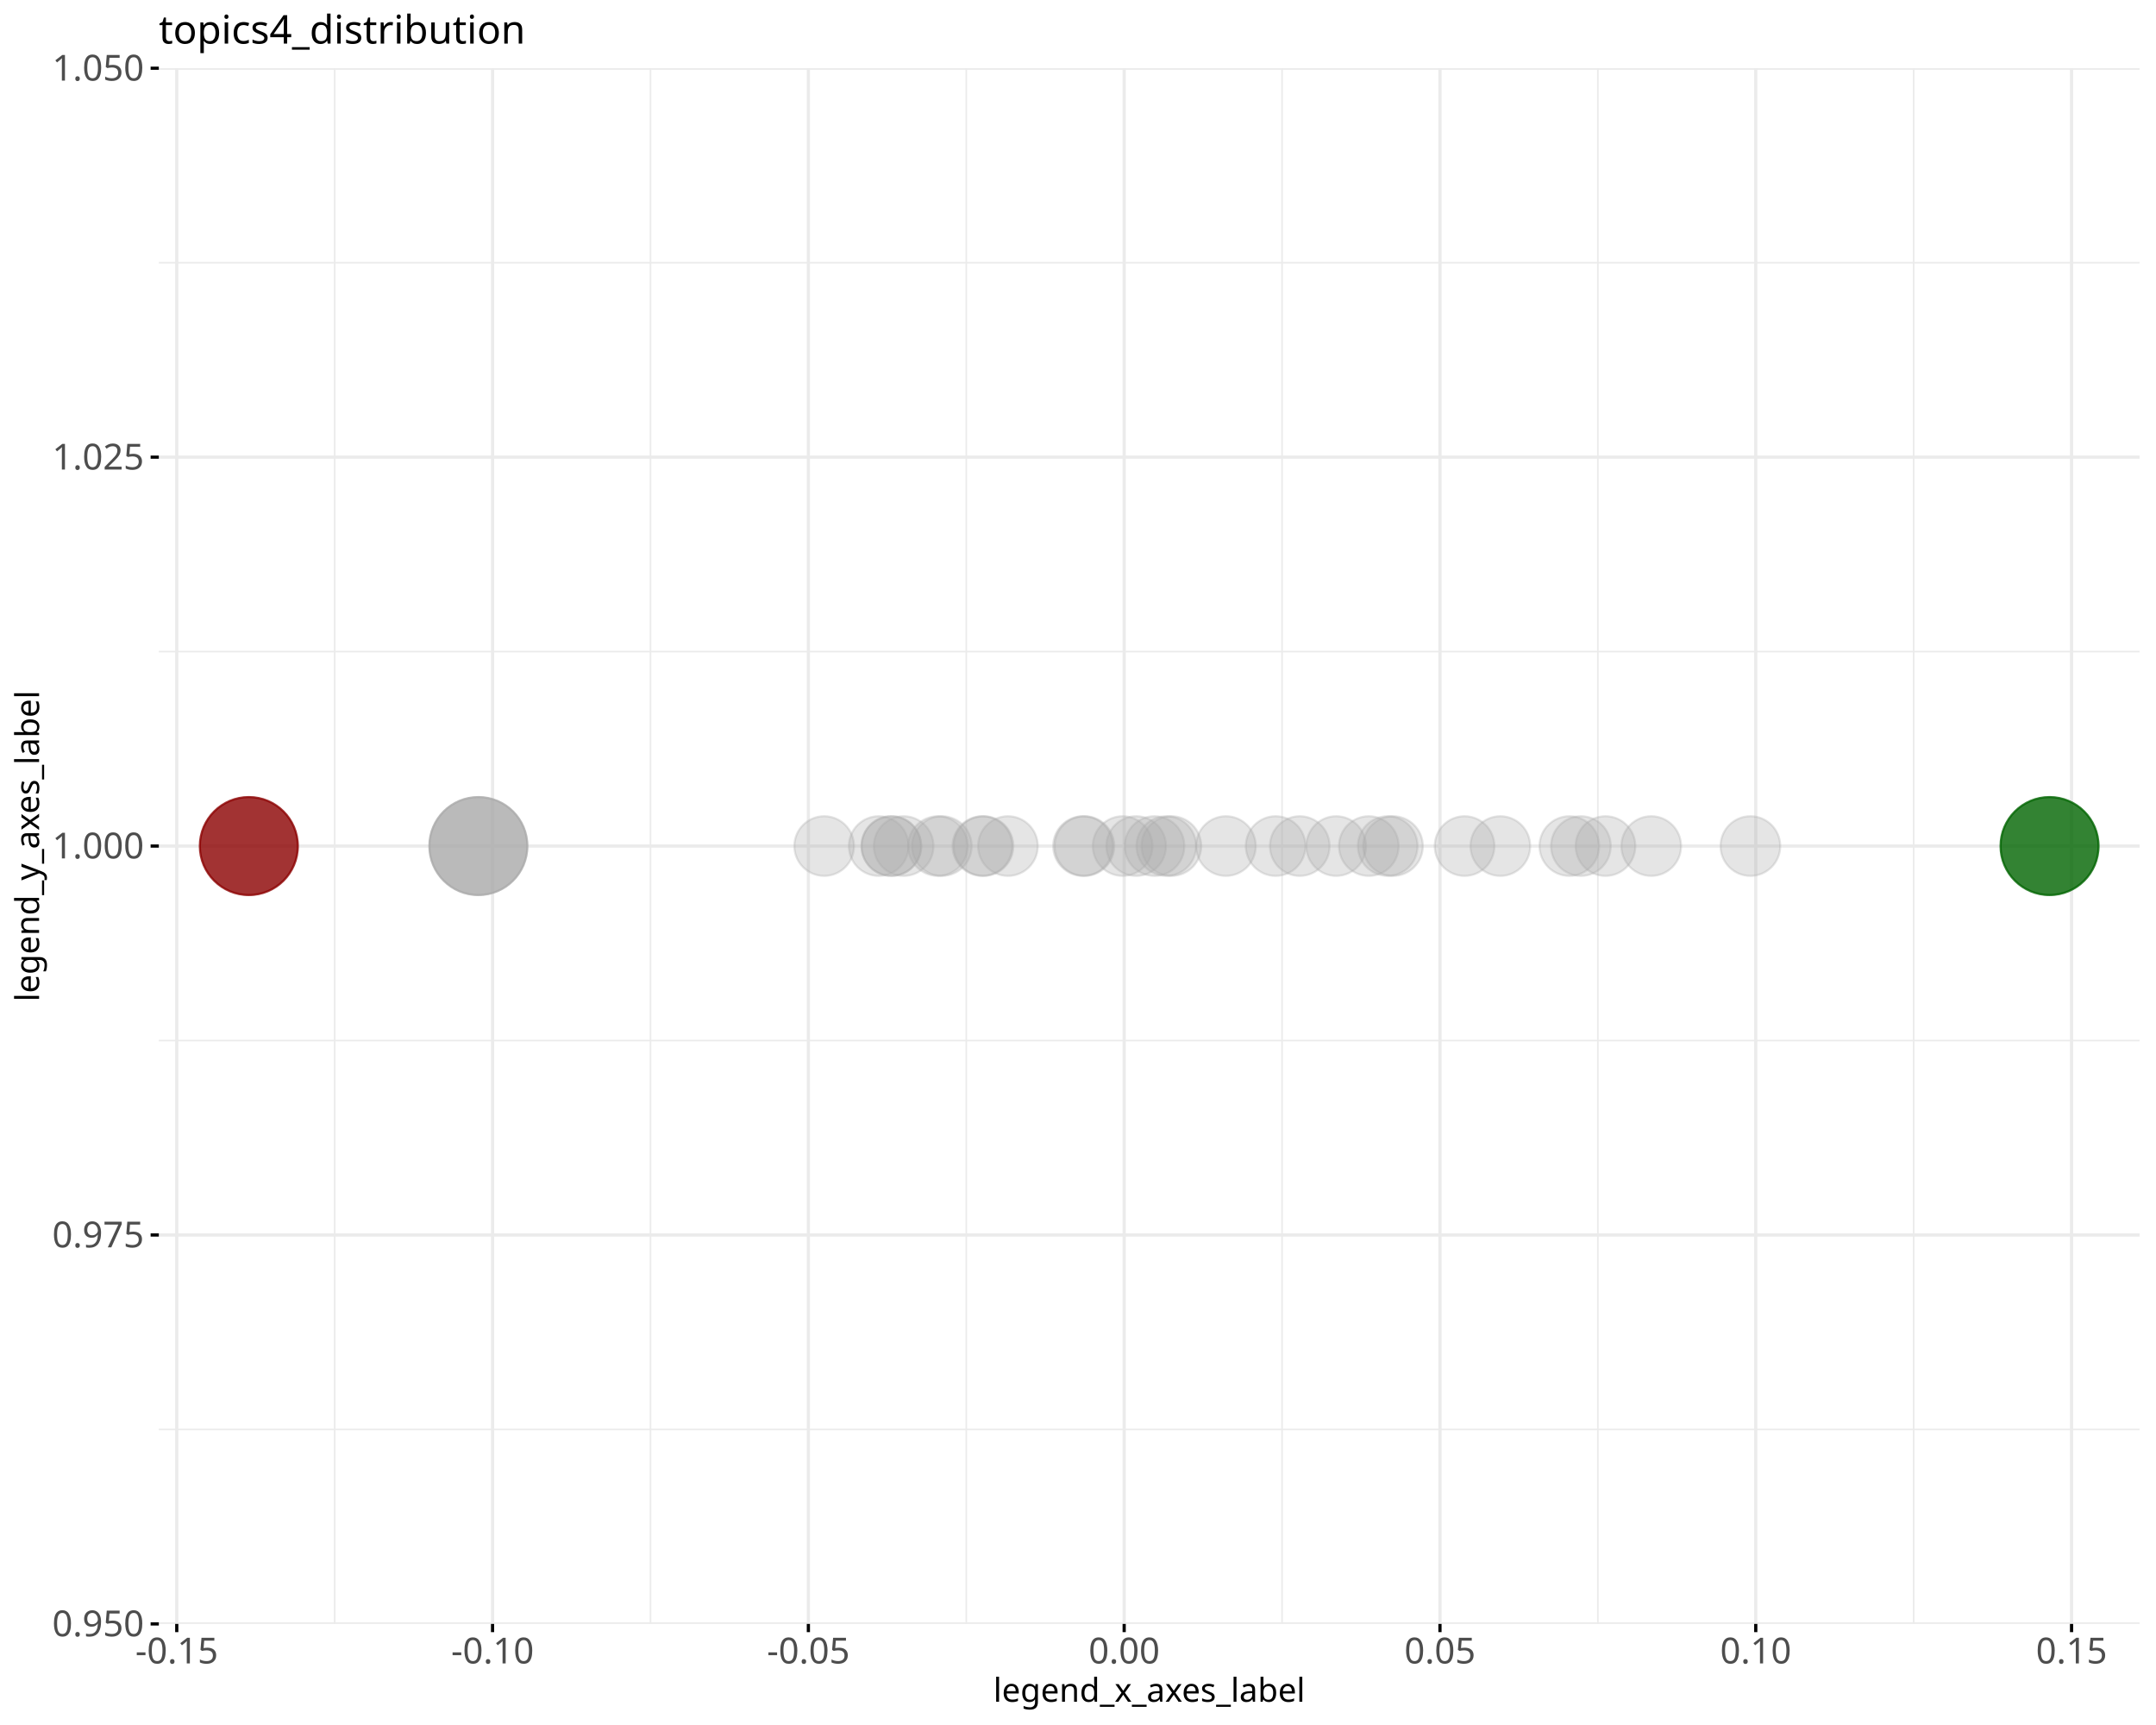
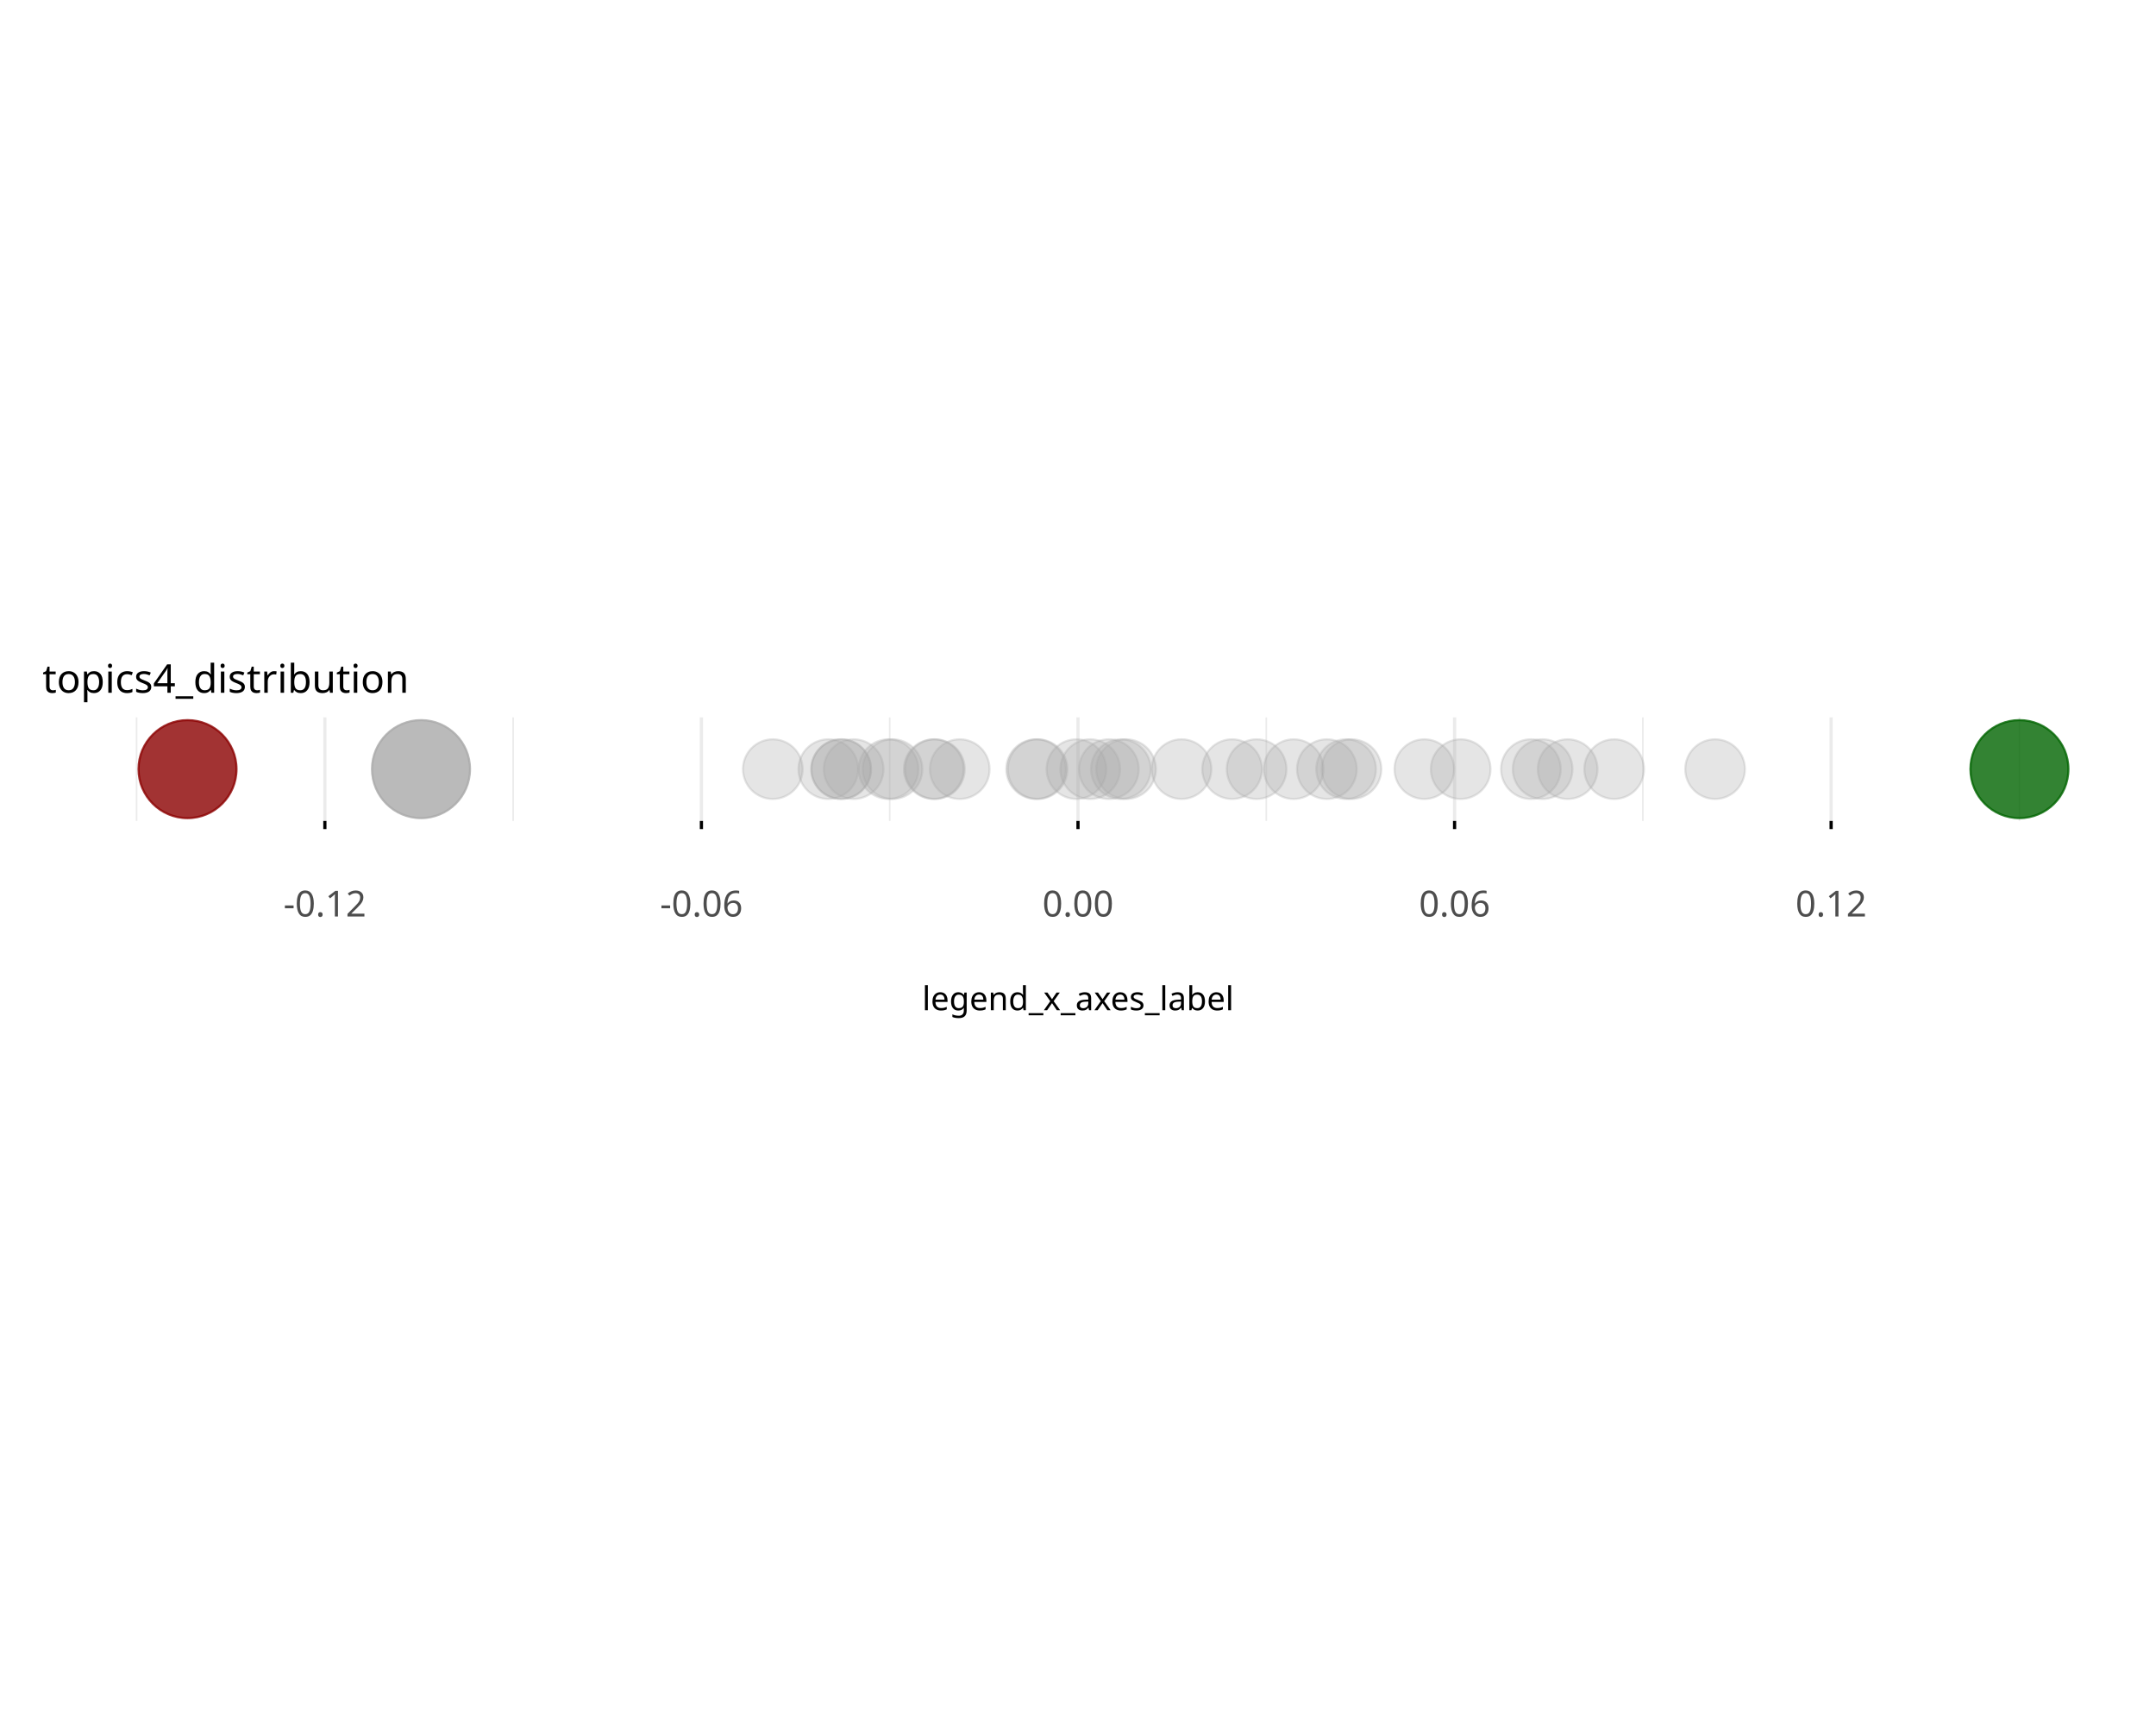
<svg xmlns="http://www.w3.org/2000/svg" class="svglite" data-engine-version="2.0" width="720.00pt" height="576.00pt" viewBox="0 0 720.00 576.00">
  <defs>
    <style type="text/css">
    .svglite line, .svglite polyline, .svglite polygon, .svglite path, .svglite rect, .svglite circle {
      fill: none;
      stroke: #000000;
      stroke-linecap: round;
      stroke-linejoin: round;
      stroke-miterlimit: 10.00;
    }
  </style>
  </defs>
  <rect width="100%" height="100%" style="stroke: none; fill: #FFFFFF;" />
  <defs>
    <clipPath id="cpMC4wMHw3MjAuMDB8MC4wMHw1NzYuMDA=">
      <rect x="0.00" y="0.00" width="720.00" height="576.00" />
    </clipPath>
  </defs>
  <g clip-path="url(#cpMC4wMHw3MjAuMDB8MC4wMHw1NzYuMDA=)">
</g>
  <defs>
-     <clipPath id="cpNTMuMDR8NzE0LjUyfDIyLjc4fDU0Mi4yNQ==">
-       <rect x="53.04" y="22.78" width="661.48" height="519.46" />
+     <clipPath id="cpMC4wMHw3MjAuMDB8MjA4LjA1fDM2Ny45NQ==">
+       <rect x="0.00" y="208.05" width="720.00" height="159.89" />
    </clipPath>
  </defs>
-   <g clip-path="url(#cpNTMuMDR8NzE0LjUyfDIyLjc4fDU0Mi4yNQ==)">
-     <polyline points="53.04,477.31 714.52,477.31 " style="stroke-width: 0.53; stroke: #EBEBEB; stroke-linecap: butt;" />
-     <polyline points="53.04,347.45 714.52,347.45 " style="stroke-width: 0.53; stroke: #EBEBEB; stroke-linecap: butt;" />
-     <polyline points="53.04,217.58 714.52,217.58 " style="stroke-width: 0.53; stroke: #EBEBEB; stroke-linecap: butt;" />
-     <polyline points="53.04,87.72 714.52,87.72 " style="stroke-width: 0.53; stroke: #EBEBEB; stroke-linecap: butt;" />
-     <polyline points="111.76,542.25 111.76,22.78 " style="stroke-width: 0.53; stroke: #EBEBEB; stroke-linecap: butt;" />
-     <polyline points="217.23,542.25 217.23,22.78 " style="stroke-width: 0.53; stroke: #EBEBEB; stroke-linecap: butt;" />
-     <polyline points="322.69,542.25 322.69,22.78 " style="stroke-width: 0.53; stroke: #EBEBEB; stroke-linecap: butt;" />
-     <polyline points="428.15,542.25 428.15,22.78 " style="stroke-width: 0.53; stroke: #EBEBEB; stroke-linecap: butt;" />
-     <polyline points="533.61,542.25 533.61,22.78 " style="stroke-width: 0.53; stroke: #EBEBEB; stroke-linecap: butt;" />
-     <polyline points="639.07,542.25 639.07,22.78 " style="stroke-width: 0.53; stroke: #EBEBEB; stroke-linecap: butt;" />
-     <polyline points="53.04,542.25 714.52,542.25 " style="stroke-width: 1.07; stroke: #EBEBEB; stroke-linecap: butt;" />
-     <polyline points="53.04,412.38 714.52,412.38 " style="stroke-width: 1.07; stroke: #EBEBEB; stroke-linecap: butt;" />
-     <polyline points="53.04,282.51 714.52,282.51 " style="stroke-width: 1.07; stroke: #EBEBEB; stroke-linecap: butt;" />
-     <polyline points="53.04,152.65 714.52,152.65 " style="stroke-width: 1.07; stroke: #EBEBEB; stroke-linecap: butt;" />
-     <polyline points="53.04,22.78 714.52,22.78 " style="stroke-width: 1.07; stroke: #EBEBEB; stroke-linecap: butt;" />
-     <polyline points="59.03,542.25 59.03,22.78 " style="stroke-width: 1.07; stroke: #EBEBEB; stroke-linecap: butt;" />
-     <polyline points="164.49,542.25 164.49,22.78 " style="stroke-width: 1.07; stroke: #EBEBEB; stroke-linecap: butt;" />
-     <polyline points="269.96,542.25 269.96,22.78 " style="stroke-width: 1.07; stroke: #EBEBEB; stroke-linecap: butt;" />
-     <polyline points="375.42,542.25 375.42,22.78 " style="stroke-width: 1.07; stroke: #EBEBEB; stroke-linecap: butt;" />
-     <polyline points="480.88,542.25 480.88,22.78 " style="stroke-width: 1.07; stroke: #EBEBEB; stroke-linecap: butt;" />
-     <polyline points="586.34,542.25 586.34,22.78 " style="stroke-width: 1.07; stroke: #EBEBEB; stroke-linecap: butt;" />
-     <polyline points="691.80,542.25 691.80,22.78 " style="stroke-width: 1.07; stroke: #EBEBEB; stroke-linecap: butt;" />
-     <circle cx="389.50" cy="282.51" r="9.96" style="stroke-width: 0.71; stroke: #A9A9A9; stroke-opacity: 0.30; fill: #A9A9A9; fill-opacity: 0.30;" />
-     <circle cx="297.67" cy="282.51" r="9.96" style="stroke-width: 0.71; stroke: #A9A9A9; stroke-opacity: 0.30; fill: #A9A9A9; fill-opacity: 0.30;" />
-     <circle cx="489.10" cy="282.51" r="9.96" style="stroke-width: 0.71; stroke: #A9A9A9; stroke-opacity: 0.30; fill: #A9A9A9; fill-opacity: 0.30;" />
-     <circle cx="434.06" cy="282.51" r="9.96" style="stroke-width: 0.71; stroke: #A9A9A9; stroke-opacity: 0.30; fill: #A9A9A9; fill-opacity: 0.30;" />
-     <circle cx="501.04" cy="282.51" r="9.96" style="stroke-width: 0.71; stroke: #A9A9A9; stroke-opacity: 0.30; fill: #A9A9A9; fill-opacity: 0.30;" />
-     <circle cx="584.55" cy="282.51" r="9.96" style="stroke-width: 0.71; stroke: #A9A9A9; stroke-opacity: 0.30; fill: #A9A9A9; fill-opacity: 0.30;" />
-     <circle cx="465.19" cy="282.51" r="9.96" style="stroke-width: 0.71; stroke: #A9A9A9; stroke-opacity: 0.30; fill: #A9A9A9; fill-opacity: 0.30;" />
-     <circle cx="457.12" cy="282.51" r="9.96" style="stroke-width: 0.71; stroke: #A9A9A9; stroke-opacity: 0.30; fill: #A9A9A9; fill-opacity: 0.30;" />
-     <circle cx="313.22" cy="282.51" r="9.96" style="stroke-width: 0.71; stroke: #A9A9A9; stroke-opacity: 0.30; fill: #A9A9A9; fill-opacity: 0.30;" />
-     <circle cx="301.78" cy="282.51" r="9.96" style="stroke-width: 0.71; stroke: #A9A9A9; stroke-opacity: 0.30; fill: #A9A9A9; fill-opacity: 0.30;" />
-     <circle cx="314.53" cy="282.51" r="9.96" style="stroke-width: 0.71; stroke: #A9A9A9; stroke-opacity: 0.30; fill: #A9A9A9; fill-opacity: 0.30;" />
-     <circle cx="385.55" cy="282.51" r="9.96" style="stroke-width: 0.71; stroke: #A9A9A9; stroke-opacity: 0.30; fill: #A9A9A9; fill-opacity: 0.30;" />
-     <circle cx="374.91" cy="282.51" r="9.96" style="stroke-width: 0.71; stroke: #A9A9A9; stroke-opacity: 0.30; fill: #A9A9A9; fill-opacity: 0.30;" />
-     <circle cx="328.06" cy="282.51" r="9.96" style="stroke-width: 0.71; stroke: #A9A9A9; stroke-opacity: 0.30; fill: #A9A9A9; fill-opacity: 0.30;" />
-     <circle cx="379.43" cy="282.51" r="9.96" style="stroke-width: 0.71; stroke: #A9A9A9; stroke-opacity: 0.30; fill: #A9A9A9; fill-opacity: 0.30;" />
-     <circle cx="527.95" cy="282.51" r="9.96" style="stroke-width: 0.71; stroke: #A9A9A9; stroke-opacity: 0.30; fill: #A9A9A9; fill-opacity: 0.30;" />
-     <circle cx="362.15" cy="282.51" r="9.96" style="stroke-width: 0.71; stroke: #A9A9A9; stroke-opacity: 0.30; fill: #A9A9A9; fill-opacity: 0.30;" />
-     <circle cx="446.22" cy="282.51" r="9.96" style="stroke-width: 0.71; stroke: #A9A9A9; stroke-opacity: 0.30; fill: #A9A9A9; fill-opacity: 0.30;" />
-     <circle cx="409.40" cy="282.51" r="9.96" style="stroke-width: 0.71; stroke: #A9A9A9; stroke-opacity: 0.30; fill: #A9A9A9; fill-opacity: 0.30;" />
-     <circle cx="536.16" cy="282.51" r="9.96" style="stroke-width: 0.71; stroke: #A9A9A9; stroke-opacity: 0.30; fill: #A9A9A9; fill-opacity: 0.30;" />
-     <circle cx="524.09" cy="282.51" r="9.96" style="stroke-width: 0.71; stroke: #A9A9A9; stroke-opacity: 0.30; fill: #A9A9A9; fill-opacity: 0.30;" />
-     <circle cx="328.45" cy="282.51" r="9.96" style="stroke-width: 0.71; stroke: #A9A9A9; stroke-opacity: 0.30; fill: #A9A9A9; fill-opacity: 0.30;" />
-     <circle cx="426.00" cy="282.51" r="9.96" style="stroke-width: 0.71; stroke: #A9A9A9; stroke-opacity: 0.30; fill: #A9A9A9; fill-opacity: 0.30;" />
-     <circle cx="297.67" cy="282.51" r="9.96" style="stroke-width: 0.71; stroke: #A9A9A9; stroke-opacity: 0.30; fill: #A9A9A9; fill-opacity: 0.30;" />
-     <circle cx="391.19" cy="282.51" r="9.96" style="stroke-width: 0.71; stroke: #A9A9A9; stroke-opacity: 0.30; fill: #A9A9A9; fill-opacity: 0.30;" />
-     <circle cx="293.45" cy="282.51" r="9.96" style="stroke-width: 0.71; stroke: #A9A9A9; stroke-opacity: 0.30; fill: #A9A9A9; fill-opacity: 0.30;" />
-     <circle cx="361.68" cy="282.51" r="9.96" style="stroke-width: 0.71; stroke: #A9A9A9; stroke-opacity: 0.30; fill: #A9A9A9; fill-opacity: 0.30;" />
-     <circle cx="275.24" cy="282.51" r="9.96" style="stroke-width: 0.71; stroke: #A9A9A9; stroke-opacity: 0.30; fill: #A9A9A9; fill-opacity: 0.30;" />
-     <circle cx="551.43" cy="282.51" r="9.96" style="stroke-width: 0.71; stroke: #A9A9A9; stroke-opacity: 0.30; fill: #A9A9A9; fill-opacity: 0.30;" />
-     <circle cx="463.43" cy="282.51" r="9.96" style="stroke-width: 0.71; stroke: #A9A9A9; stroke-opacity: 0.30; fill: #A9A9A9; fill-opacity: 0.30;" />
-     <circle cx="336.60" cy="282.51" r="9.96" style="stroke-width: 0.71; stroke: #A9A9A9; stroke-opacity: 0.30; fill: #A9A9A9; fill-opacity: 0.30;" />
-     <circle cx="83.10" cy="282.51" r="16.36" style="stroke-width: 0.71; stroke: #8B0000; stroke-opacity: 0.80; fill: #8B0000; fill-opacity: 0.80;" />
-     <circle cx="159.75" cy="282.51" r="16.36" style="stroke-width: 0.71; stroke: #A9A9A9; stroke-opacity: 0.80; fill: #A9A9A9; fill-opacity: 0.80;" />
-     <circle cx="684.45" cy="282.51" r="16.36" style="stroke-width: 0.71; stroke: #006400; stroke-opacity: 0.80; fill: #006400; fill-opacity: 0.80;" />
-   </g>
+   <g clip-path="url(#cpMC4wMHw3MjAuMDB8MjA4LjA1fDM2Ny45NQ==)">
+ </g>
  <g clip-path="url(#cpMC4wMHw3MjAuMDB8MC4wMHw1NzYuMDA=)">
-     <text x="48.10" y="546.38" text-anchor="end" style="font-size: 12.00px; fill: #4D4D4D; font-family: sans;" textLength="30.03px" lengthAdjust="spacingAndGlyphs">0.950</text>
-     <text x="48.10" y="416.51" text-anchor="end" style="font-size: 12.00px; fill: #4D4D4D; font-family: sans;" textLength="30.03px" lengthAdjust="spacingAndGlyphs">0.975</text>
-     <text x="48.10" y="286.64" text-anchor="end" style="font-size: 12.00px; fill: #4D4D4D; font-family: sans;" textLength="30.03px" lengthAdjust="spacingAndGlyphs">1.000</text>
-     <text x="48.10" y="156.78" text-anchor="end" style="font-size: 12.00px; fill: #4D4D4D; font-family: sans;" textLength="30.03px" lengthAdjust="spacingAndGlyphs">1.025</text>
-     <text x="48.10" y="26.91" text-anchor="end" style="font-size: 12.00px; fill: #4D4D4D; font-family: sans;" textLength="30.03px" lengthAdjust="spacingAndGlyphs">1.050</text>
-     <polyline points="50.30,542.25 53.04,542.25 " style="stroke-width: 1.07; stroke-linecap: butt;" />
-     <polyline points="50.30,412.38 53.04,412.38 " style="stroke-width: 1.07; stroke-linecap: butt;" />
-     <polyline points="50.30,282.51 53.04,282.51 " style="stroke-width: 1.07; stroke-linecap: butt;" />
-     <polyline points="50.30,152.65 53.04,152.65 " style="stroke-width: 1.07; stroke-linecap: butt;" />
-     <polyline points="50.30,22.78 53.04,22.78 " style="stroke-width: 1.07; stroke-linecap: butt;" />
-     <polyline points="59.03,544.99 59.03,542.25 " style="stroke-width: 1.07; stroke-linecap: butt;" />
-     <polyline points="164.49,544.99 164.49,542.25 " style="stroke-width: 1.07; stroke-linecap: butt;" />
-     <polyline points="269.96,544.99 269.96,542.25 " style="stroke-width: 1.07; stroke-linecap: butt;" />
-     <polyline points="375.42,544.99 375.42,542.25 " style="stroke-width: 1.07; stroke-linecap: butt;" />
-     <polyline points="480.88,544.99 480.88,542.25 " style="stroke-width: 1.07; stroke-linecap: butt;" />
-     <polyline points="586.34,544.99 586.34,542.25 " style="stroke-width: 1.07; stroke-linecap: butt;" />
-     <polyline points="691.80,544.99 691.80,542.25 " style="stroke-width: 1.07; stroke-linecap: butt;" />
-     <text x="59.03" y="555.44" text-anchor="middle" style="font-size: 12.00px; fill: #4D4D4D; font-family: sans;" textLength="27.35px" lengthAdjust="spacingAndGlyphs">-0.15</text>
-     <text x="164.49" y="555.44" text-anchor="middle" style="font-size: 12.00px; fill: #4D4D4D; font-family: sans;" textLength="27.35px" lengthAdjust="spacingAndGlyphs">-0.10</text>
-     <text x="269.96" y="555.44" text-anchor="middle" style="font-size: 12.00px; fill: #4D4D4D; font-family: sans;" textLength="27.35px" lengthAdjust="spacingAndGlyphs">-0.05</text>
-     <text x="375.42" y="555.44" text-anchor="middle" style="font-size: 12.00px; fill: #4D4D4D; font-family: sans;" textLength="23.36px" lengthAdjust="spacingAndGlyphs">0.00</text>
-     <text x="480.88" y="555.44" text-anchor="middle" style="font-size: 12.00px; fill: #4D4D4D; font-family: sans;" textLength="23.36px" lengthAdjust="spacingAndGlyphs">0.05</text>
-     <text x="586.34" y="555.44" text-anchor="middle" style="font-size: 12.00px; fill: #4D4D4D; font-family: sans;" textLength="23.36px" lengthAdjust="spacingAndGlyphs">0.10</text>
-     <text x="691.80" y="555.44" text-anchor="middle" style="font-size: 12.00px; fill: #4D4D4D; font-family: sans;" textLength="23.36px" lengthAdjust="spacingAndGlyphs">0.15</text>
-     <text x="383.78" y="568.24" text-anchor="middle" style="font-size: 11.00px; font-family: sans;" textLength="103.38px" lengthAdjust="spacingAndGlyphs">legend_x_axes_label</text>
-     <text transform="translate(13.05,282.51) rotate(-90)" text-anchor="middle" style="font-size: 11.00px; font-family: sans;" textLength="103.38px" lengthAdjust="spacingAndGlyphs">legend_y_axes_label</text>
-     <text x="53.04" y="14.56" style="font-size: 13.20px; font-family: sans;" textLength="113.01px" lengthAdjust="spacingAndGlyphs">topics4_distribution</text>
+     <polyline points="45.61,274.11 45.61,239.53 " style="stroke-width: 0.53; stroke: #EBEBEB; stroke-linecap: butt;" />
+     <polyline points="171.37,274.11 171.37,239.53 " style="stroke-width: 0.53; stroke: #EBEBEB; stroke-linecap: butt;" />
+     <polyline points="297.12,274.11 297.12,239.53 " style="stroke-width: 0.53; stroke: #EBEBEB; stroke-linecap: butt;" />
+     <polyline points="422.88,274.11 422.88,239.53 " style="stroke-width: 0.53; stroke: #EBEBEB; stroke-linecap: butt;" />
+     <polyline points="548.63,274.11 548.63,239.53 " style="stroke-width: 0.53; stroke: #EBEBEB; stroke-linecap: butt;" />
+     <polyline points="674.39,274.11 674.39,239.53 " style="stroke-width: 0.53; stroke: #EBEBEB; stroke-linecap: butt;" />
+     <polyline points="108.49,274.11 108.49,239.53 " style="stroke-width: 1.07; stroke: #EBEBEB; stroke-linecap: butt;" />
+     <polyline points="234.24,274.11 234.24,239.53 " style="stroke-width: 1.07; stroke: #EBEBEB; stroke-linecap: butt;" />
+     <polyline points="360.00,274.11 360.00,239.53 " style="stroke-width: 1.07; stroke: #EBEBEB; stroke-linecap: butt;" />
+     <polyline points="485.76,274.11 485.76,239.53 " style="stroke-width: 1.07; stroke: #EBEBEB; stroke-linecap: butt;" />
+     <polyline points="611.51,274.11 611.51,239.53 " style="stroke-width: 1.07; stroke: #EBEBEB; stroke-linecap: butt;" />
+     <circle cx="374.32" cy="256.82" r="9.96" style="stroke-width: 0.71; stroke: #A9A9A9; stroke-opacity: 0.30; fill: #A9A9A9; fill-opacity: 0.30;" />
+     <circle cx="280.91" cy="256.82" r="9.96" style="stroke-width: 0.71; stroke: #A9A9A9; stroke-opacity: 0.30; fill: #A9A9A9; fill-opacity: 0.30;" />
+     <circle cx="475.66" cy="256.82" r="9.96" style="stroke-width: 0.71; stroke: #A9A9A9; stroke-opacity: 0.30; fill: #A9A9A9; fill-opacity: 0.30;" />
+     <circle cx="419.65" cy="256.82" r="9.96" style="stroke-width: 0.71; stroke: #A9A9A9; stroke-opacity: 0.30; fill: #A9A9A9; fill-opacity: 0.30;" />
+     <circle cx="487.80" cy="256.82" r="9.96" style="stroke-width: 0.71; stroke: #A9A9A9; stroke-opacity: 0.30; fill: #A9A9A9; fill-opacity: 0.30;" />
+     <circle cx="572.76" cy="256.82" r="9.96" style="stroke-width: 0.71; stroke: #A9A9A9; stroke-opacity: 0.30; fill: #A9A9A9; fill-opacity: 0.30;" />
+     <circle cx="451.33" cy="256.82" r="9.96" style="stroke-width: 0.71; stroke: #A9A9A9; stroke-opacity: 0.30; fill: #A9A9A9; fill-opacity: 0.30;" />
+     <circle cx="443.11" cy="256.82" r="9.96" style="stroke-width: 0.71; stroke: #A9A9A9; stroke-opacity: 0.30; fill: #A9A9A9; fill-opacity: 0.30;" />
+     <circle cx="296.72" cy="256.82" r="9.96" style="stroke-width: 0.71; stroke: #A9A9A9; stroke-opacity: 0.30; fill: #A9A9A9; fill-opacity: 0.30;" />
+     <circle cx="285.09" cy="256.82" r="9.96" style="stroke-width: 0.71; stroke: #A9A9A9; stroke-opacity: 0.30; fill: #A9A9A9; fill-opacity: 0.30;" />
+     <circle cx="298.06" cy="256.82" r="9.96" style="stroke-width: 0.71; stroke: #A9A9A9; stroke-opacity: 0.30; fill: #A9A9A9; fill-opacity: 0.30;" />
+     <circle cx="370.31" cy="256.82" r="9.96" style="stroke-width: 0.71; stroke: #A9A9A9; stroke-opacity: 0.30; fill: #A9A9A9; fill-opacity: 0.30;" />
+     <circle cx="359.48" cy="256.82" r="9.96" style="stroke-width: 0.71; stroke: #A9A9A9; stroke-opacity: 0.30; fill: #A9A9A9; fill-opacity: 0.30;" />
+     <circle cx="311.83" cy="256.82" r="9.96" style="stroke-width: 0.71; stroke: #A9A9A9; stroke-opacity: 0.30; fill: #A9A9A9; fill-opacity: 0.30;" />
+     <circle cx="364.08" cy="256.82" r="9.96" style="stroke-width: 0.71; stroke: #A9A9A9; stroke-opacity: 0.30; fill: #A9A9A9; fill-opacity: 0.30;" />
+     <circle cx="515.17" cy="256.82" r="9.96" style="stroke-width: 0.71; stroke: #A9A9A9; stroke-opacity: 0.30; fill: #A9A9A9; fill-opacity: 0.30;" />
+     <circle cx="346.51" cy="256.82" r="9.96" style="stroke-width: 0.71; stroke: #A9A9A9; stroke-opacity: 0.30; fill: #A9A9A9; fill-opacity: 0.30;" />
+     <circle cx="432.03" cy="256.82" r="9.96" style="stroke-width: 0.71; stroke: #A9A9A9; stroke-opacity: 0.30; fill: #A9A9A9; fill-opacity: 0.30;" />
+     <circle cx="394.57" cy="256.82" r="9.96" style="stroke-width: 0.71; stroke: #A9A9A9; stroke-opacity: 0.30; fill: #A9A9A9; fill-opacity: 0.30;" />
+     <circle cx="523.53" cy="256.82" r="9.96" style="stroke-width: 0.71; stroke: #A9A9A9; stroke-opacity: 0.30; fill: #A9A9A9; fill-opacity: 0.30;" />
+     <circle cx="511.25" cy="256.82" r="9.96" style="stroke-width: 0.71; stroke: #A9A9A9; stroke-opacity: 0.30; fill: #A9A9A9; fill-opacity: 0.30;" />
+     <circle cx="312.22" cy="256.82" r="9.96" style="stroke-width: 0.71; stroke: #A9A9A9; stroke-opacity: 0.30; fill: #A9A9A9; fill-opacity: 0.30;" />
+     <circle cx="411.46" cy="256.82" r="9.96" style="stroke-width: 0.71; stroke: #A9A9A9; stroke-opacity: 0.30; fill: #A9A9A9; fill-opacity: 0.30;" />
+     <circle cx="280.91" cy="256.82" r="9.96" style="stroke-width: 0.71; stroke: #A9A9A9; stroke-opacity: 0.30; fill: #A9A9A9; fill-opacity: 0.30;" />
+     <circle cx="376.05" cy="256.82" r="9.96" style="stroke-width: 0.71; stroke: #A9A9A9; stroke-opacity: 0.30; fill: #A9A9A9; fill-opacity: 0.30;" />
+     <circle cx="276.61" cy="256.82" r="9.96" style="stroke-width: 0.71; stroke: #A9A9A9; stroke-opacity: 0.30; fill: #A9A9A9; fill-opacity: 0.30;" />
+     <circle cx="346.02" cy="256.82" r="9.96" style="stroke-width: 0.71; stroke: #A9A9A9; stroke-opacity: 0.30; fill: #A9A9A9; fill-opacity: 0.30;" />
+     <circle cx="258.08" cy="256.82" r="9.96" style="stroke-width: 0.71; stroke: #A9A9A9; stroke-opacity: 0.30; fill: #A9A9A9; fill-opacity: 0.30;" />
+     <circle cx="539.06" cy="256.82" r="9.96" style="stroke-width: 0.71; stroke: #A9A9A9; stroke-opacity: 0.30; fill: #A9A9A9; fill-opacity: 0.30;" />
+     <circle cx="449.53" cy="256.82" r="9.96" style="stroke-width: 0.71; stroke: #A9A9A9; stroke-opacity: 0.30; fill: #A9A9A9; fill-opacity: 0.30;" />
+     <circle cx="320.51" cy="256.82" r="9.96" style="stroke-width: 0.71; stroke: #A9A9A9; stroke-opacity: 0.30; fill: #A9A9A9; fill-opacity: 0.30;" />
+     <circle cx="62.62" cy="256.82" r="16.36" style="stroke-width: 0.71; stroke: #8B0000; stroke-opacity: 0.80; fill: #8B0000; fill-opacity: 0.80;" />
+     <circle cx="140.60" cy="256.82" r="16.36" style="stroke-width: 0.71; stroke: #A9A9A9; stroke-opacity: 0.80; fill: #A9A9A9; fill-opacity: 0.80;" />
+     <circle cx="674.39" cy="256.82" r="16.36" style="stroke-width: 0.71; stroke: #006400; stroke-opacity: 0.80; fill: #006400; fill-opacity: 0.80;" />
+     <polyline points="108.49,276.85 108.49,274.11 " style="stroke-width: 1.07; stroke-linecap: butt;" />
+     <polyline points="234.24,276.85 234.24,274.11 " style="stroke-width: 1.07; stroke-linecap: butt;" />
+     <polyline points="360.00,276.85 360.00,274.11 " style="stroke-width: 1.07; stroke-linecap: butt;" />
+     <polyline points="485.76,276.85 485.76,274.11 " style="stroke-width: 1.07; stroke-linecap: butt;" />
+     <polyline points="611.51,276.85 611.51,274.11 " style="stroke-width: 1.07; stroke-linecap: butt;" />
+     <text x="108.49" y="306.03" text-anchor="middle" style="font-size: 12.00px; fill: #4D4D4D; font-family: sans;" textLength="27.35px" lengthAdjust="spacingAndGlyphs">-0.12</text>
+     <text x="234.24" y="306.03" text-anchor="middle" style="font-size: 12.00px; fill: #4D4D4D; font-family: sans;" textLength="27.35px" lengthAdjust="spacingAndGlyphs">-0.06</text>
+     <text x="360.00" y="306.03" text-anchor="middle" style="font-size: 12.00px; fill: #4D4D4D; font-family: sans;" textLength="23.36px" lengthAdjust="spacingAndGlyphs">0.00</text>
+     <text x="485.76" y="306.03" text-anchor="middle" style="font-size: 12.00px; fill: #4D4D4D; font-family: sans;" textLength="23.36px" lengthAdjust="spacingAndGlyphs">0.06</text>
+     <text x="611.51" y="306.03" text-anchor="middle" style="font-size: 12.00px; fill: #4D4D4D; font-family: sans;" textLength="23.36px" lengthAdjust="spacingAndGlyphs">0.12</text>
+     <text x="360.00" y="337.32" text-anchor="middle" style="font-size: 11.00px; font-family: sans;" textLength="103.38px" lengthAdjust="spacingAndGlyphs">legend_x_axes_label</text>
+     <text x="14.17" y="231.31" style="font-size: 13.20px; font-family: sans;" textLength="113.01px" lengthAdjust="spacingAndGlyphs">topics4_distribution</text>
  </g>
</svg>
